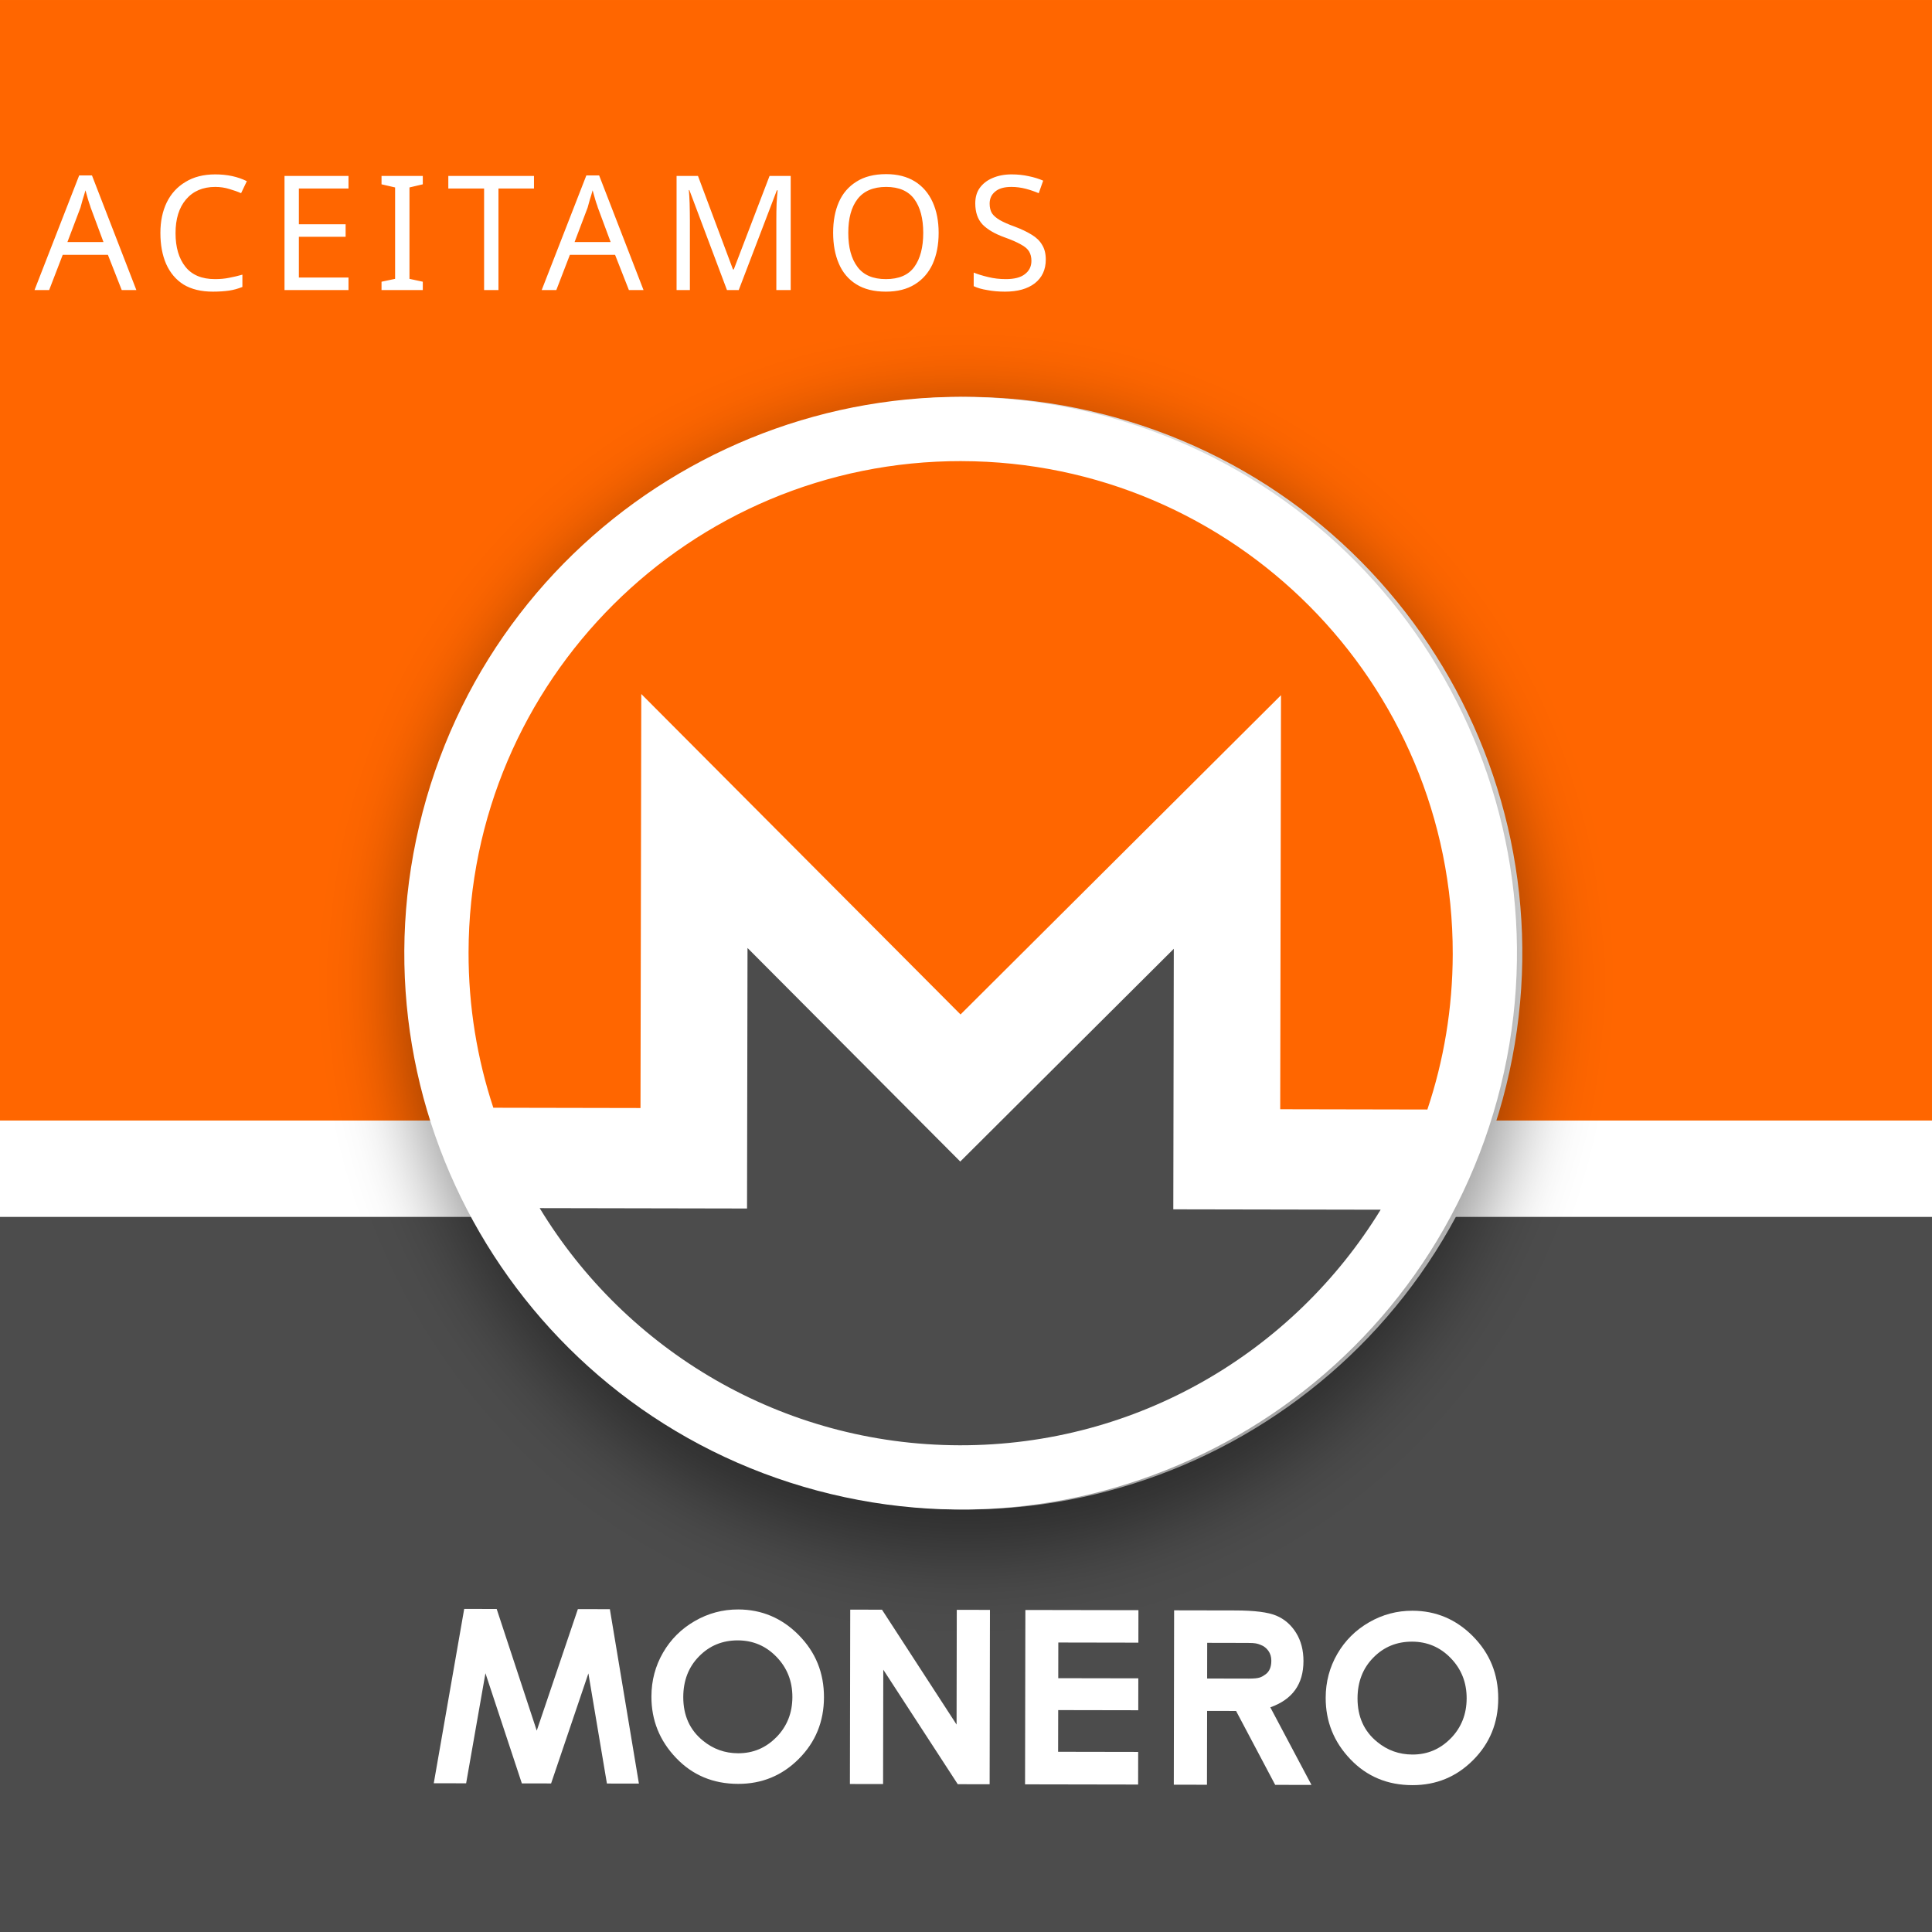
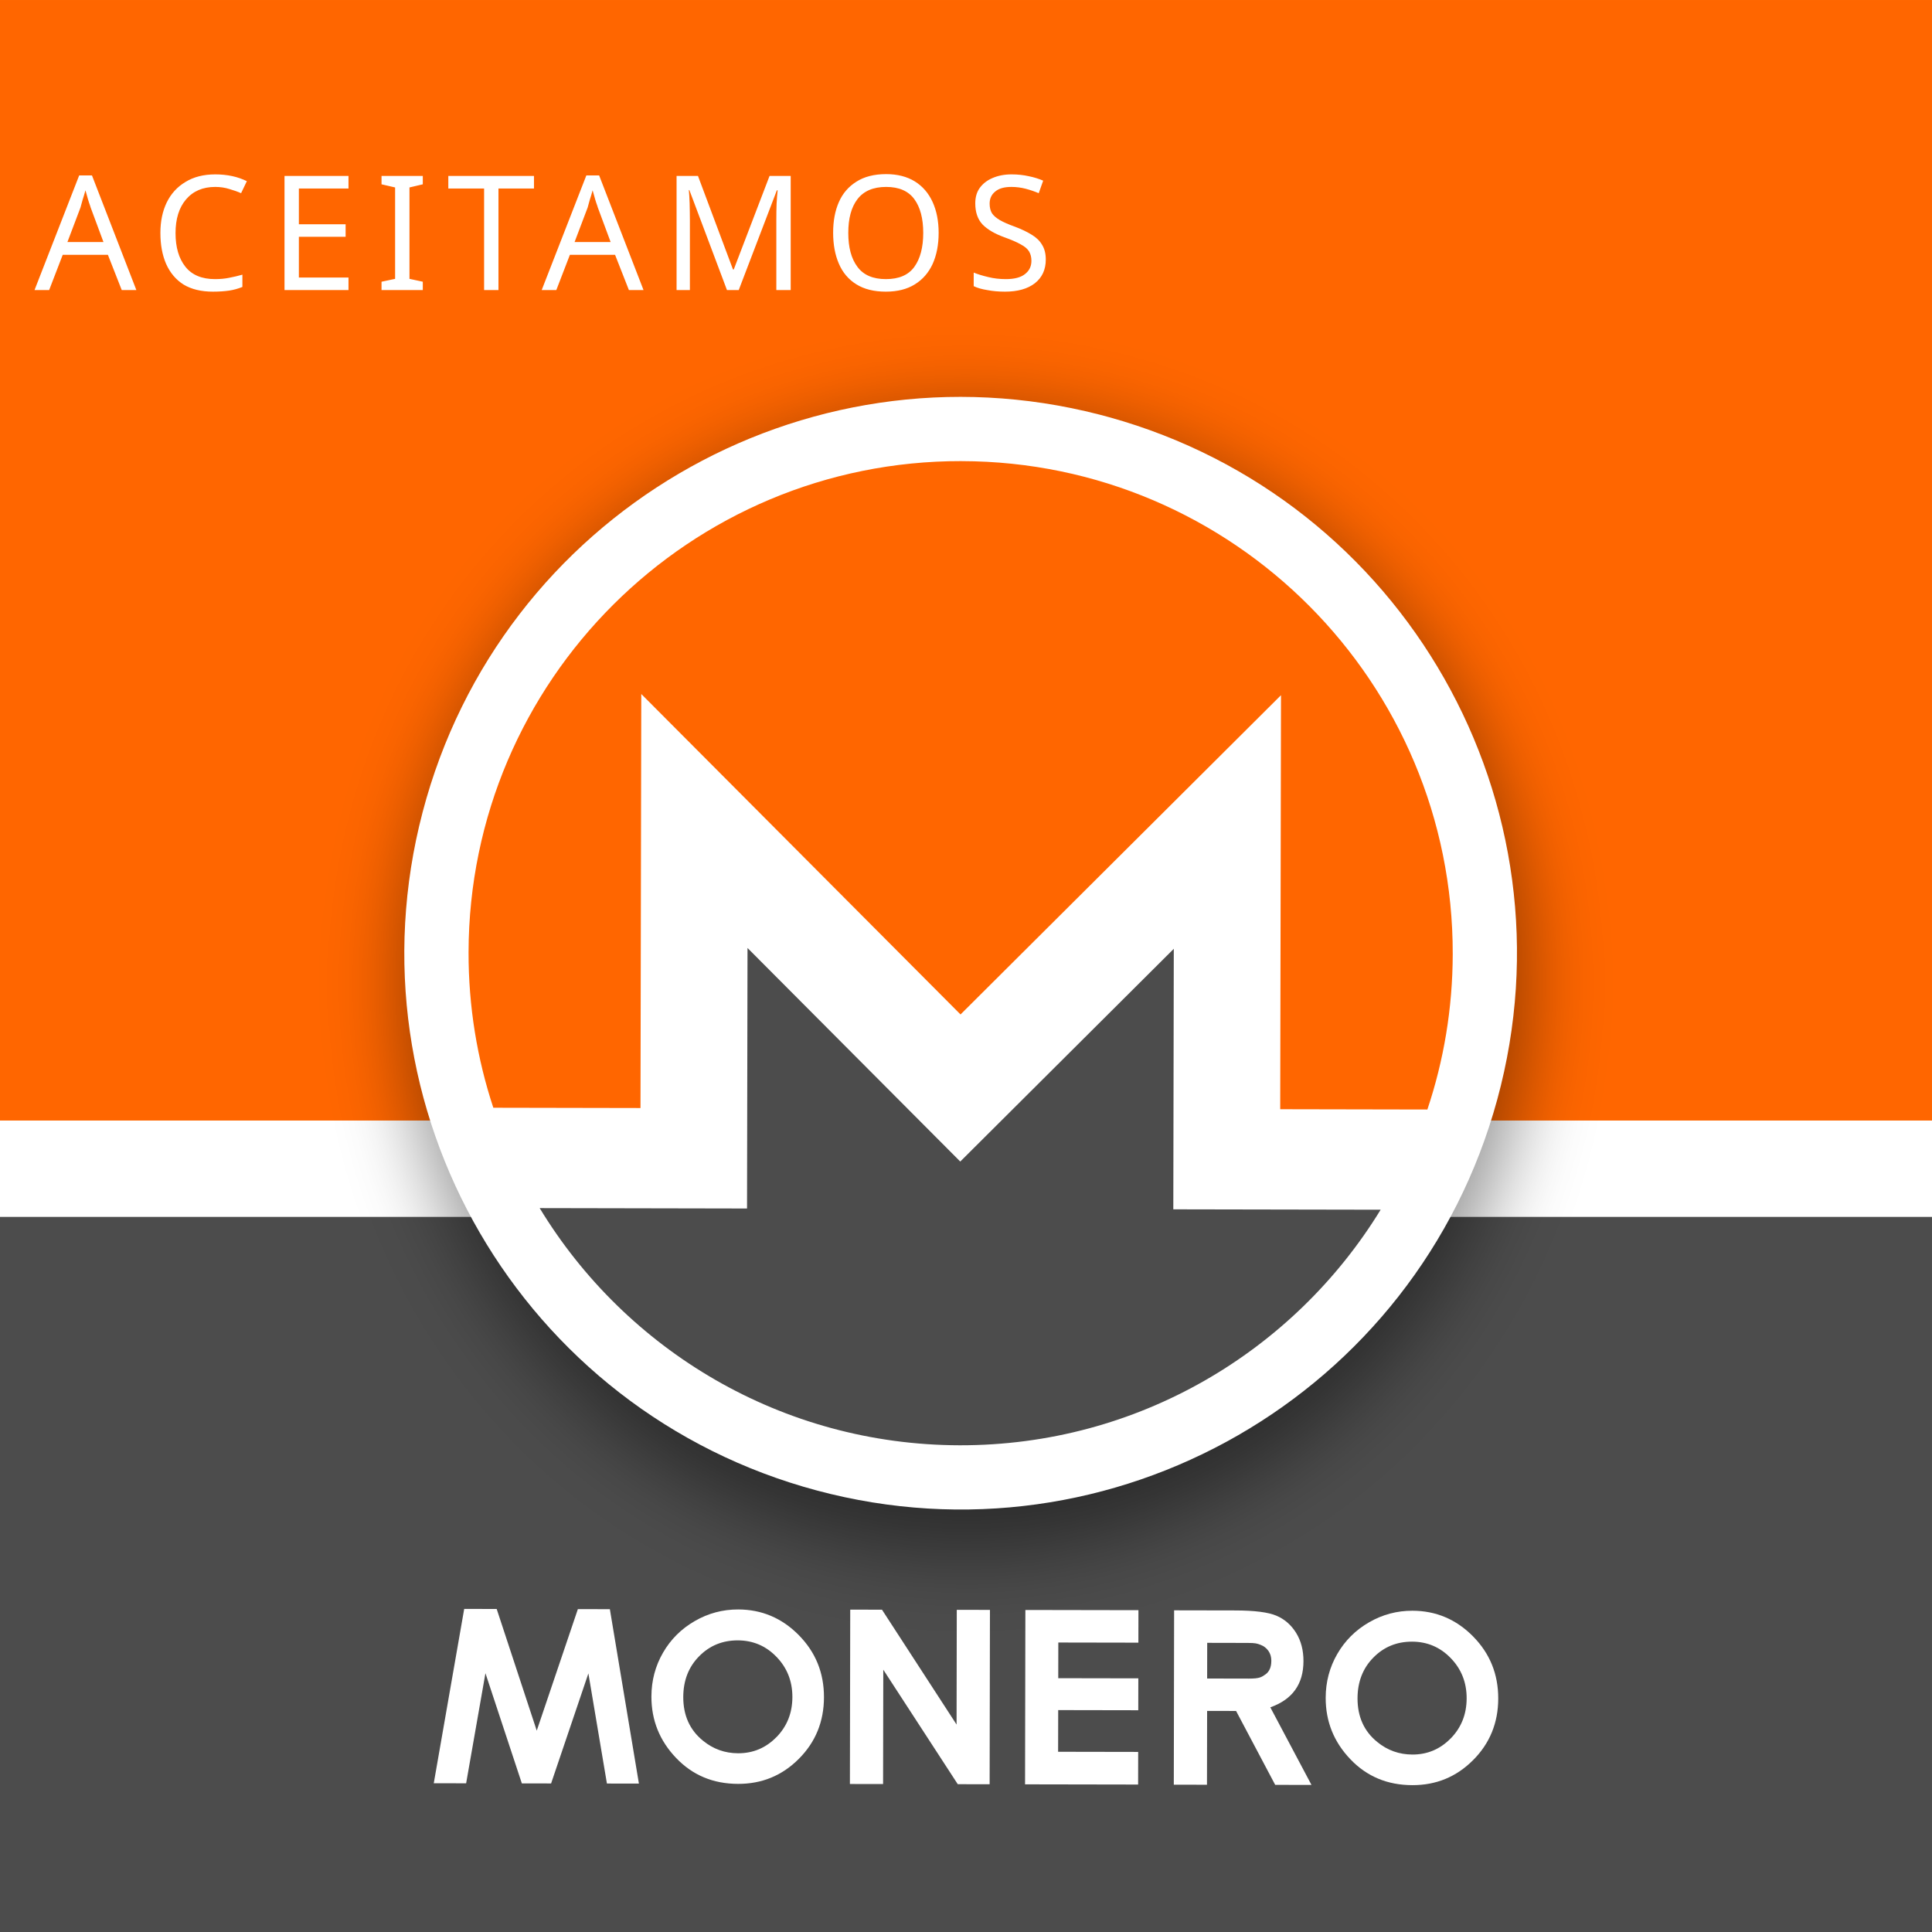
<svg xmlns="http://www.w3.org/2000/svg" xmlns:xlink="http://www.w3.org/1999/xlink" width="80mm" height="80mm" viewBox="0 0 80 80" version="1.1" id="svg1175">
  <defs id="defs1172">
    <filter style="color-interpolation-filters:sRGB" id="filter21430" x="-0.084" y="-0.084" width="1.168" height="1.168">
      <feGaussianBlur stdDeviation="2.325" id="feGaussianBlur21432" />
    </filter>
  </defs>
  <g id="layer1" transform="translate(-63.98438,-100.8407)">
    <g id="g22590" transform="translate(206.3158,84.50204)">
      <g id="g22588" transform="matrix(0.6920944,0,0,0.6920944,-12.75636,-16.89413)">
        <g id="g28821">
          <rect style="fill:#ffffff;fill-opacity:1;stroke:none;stroke-width:0.357;stroke-linecap:round;stroke-miterlimit:4;stroke-dasharray:none" id="rect22550" width="80" height="80" x="-142.331" y="16.339" transform="matrix(1.44489,0,0,1.44489,18.43153,24.41015)" />
          <rect style="fill:#ff6600;fill-opacity:1;stroke:none;stroke-width:0.392;stroke-linecap:round;stroke-miterlimit:4;stroke-dasharray:none" id="rect22554" width="115.591" height="67.041" x="-187.222" y="48.018" />
          <rect style="fill:#4c4c4c;fill-opacity:1;stroke:none;stroke-width:0.314;stroke-linecap:round;stroke-miterlimit:4;stroke-dasharray:none" id="rect24683" width="115.591" height="42.784" x="-187.222" y="120.825" />
          <g id="g28173" transform="translate(-0.9043493)">
-             <path style="fill:#ffffff;fill-opacity:1;stroke:none;stroke-width:1.89;stroke-linecap:round;stroke-miterlimit:4;stroke-dasharray:none" id="path22552" d="m -119.62,72.983 a 33.277,33.277 0 0 1 23.204,40.814 33.277,33.277 0 0 1 -40.704,23.398 33.277,33.277 0 0 1 -23.591,-40.592 33.277,33.277 0 0 1 40.48,-23.783 z" />
            <g id="g22566" transform="translate(-232.8325)">
              <path style="opacity:0.426;fill:#000000;fill-opacity:1;stroke:none;stroke-width:1.89;stroke-linecap:round;stroke-miterlimit:4;stroke-dasharray:none;filter:url(#filter21430)" id="path22556" transform="matrix(1.008693,0,0,1.024433,-1.198597,-0.9505931)" d="M 113.502,73.146 A 33.277,33.277 0 0 1 136.706,113.96 33.277,33.277 0 0 1 96.003,137.358 33.277,33.277 0 0 1 72.412,96.765 33.277,33.277 0 0 1 112.892,72.983 Z" />
              <path style="fill:#ffffff;fill-opacity:1;stroke:none;stroke-width:1.89;stroke-linecap:round;stroke-miterlimit:4;stroke-dasharray:none" id="path22558" d="M 112.892,72.983 A 33.277,33.277 0 0 1 136.097,113.797 33.277,33.277 0 0 1 95.393,137.195 33.277,33.277 0 0 1 71.802,96.602 33.277,33.277 0 0 1 112.282,72.82 Z" />
              <g id="g22564" transform="translate(-0.00407828,0.08560464)">
                <path d="m 104.05,75.52 c -16.257,-0.031 -29.467,13.127 -29.497,29.385 -0.006,3.25 0.515,6.377 1.482,9.303 l 8.805,0.017 0.047,-24.771 19.101,19.173 19.173,-19.101 -0.047,24.771 8.805,0.017 c 0.979,-2.922 1.511,-6.047 1.517,-9.297 0.031,-16.258 -13.129,-29.466 -29.387,-29.496" id="path22560" style="fill:#ff6600;stroke-width:0.549" />
                <path d="m 91.243,104.65 -0.029,15.587 -12.406,-0.024 c 5.152,8.489 14.476,14.169 25.131,14.19 10.655,0.02 20.001,-5.625 25.184,-14.094 l -12.405,-0.023 0.029,-15.587 -12.776,12.728 z" id="path22562" style="fill:#4c4c4c;stroke-width:0.549" />
              </g>
            </g>
            <g id="g22586" transform="translate(-208.8225,13.34188)" style="fill:#ffffff">
              <text xml:space="preserve" style="font-style:normal;font-weight:normal;font-size:9.568px;line-height:1.25;font-family:sans-serif;text-align:center;letter-spacing:1.032px;text-anchor:middle;fill:#ffffff;fill-opacity:1;stroke:none;stroke-width:0.239" x="80.224" y="52.034" id="text22584">
                <tspan id="tspan22582" style="font-style:normal;font-variant:normal;font-weight:normal;font-stretch:normal;font-family:MoneroGothic;-inkscape-font-specification:MoneroGothic;text-align:center;text-anchor:middle;fill:#ffffff;stroke-width:0.239" x="80.931" y="52.034">ACEITAMOS</tspan>
              </text>
              <g id="g27851" transform="matrix(1.724347,0,0,1.724347,-87.42121,-28.61542)" style="fill:#ffffff">
                <path d="m 114.085,97.021 c -0.366,0.375 -0.809,0.562 -1.329,0.561 -0.46,-9.38e-4 -0.866,-0.146 -1.221,-0.437 -0.457,-0.371 -0.684,-0.876 -0.683,-1.514 10e-4,-0.571 0.184,-1.043 0.548,-1.412 0.363,-0.371 0.811,-0.555 1.345,-0.554 0.527,9.85e-4 0.975,0.192 1.342,0.572 0.368,0.38 0.552,0.845 0.551,1.395 -9.3e-4,0.551 -0.185,1.013 -0.552,1.39 m 0.773,-3.541 c -0.585,-0.591 -1.285,-0.887 -2.101,-0.889 -0.538,-10e-4 -1.041,0.133 -1.506,0.402 -0.467,0.269 -0.835,0.635 -1.102,1.097 -0.267,0.462 -0.402,0.969 -0.403,1.52 -0.002,0.823 0.283,1.533 0.855,2.132 0.571,0.6 1.289,0.9 2.152,0.901 0.825,0.002 1.528,-0.287 2.108,-0.869 0.58,-0.581 0.87,-1.293 0.872,-2.134 0.002,-0.848 -0.29,-1.568 -0.876,-2.16" id="path30-6-7-7" style="fill:#ffffff;stroke-width:0.129" />
                <path d="m 107.654,94.803 c -0.139,0.097 -0.205,0.144 -0.573,0.144 l -1.447,-0.003 0.002,-1.238 1.402,0.003 c 0.281,5.4e-4 0.331,0.022 0.446,0.065 0.115,0.042 0.206,0.113 0.275,0.21 0.069,0.097 0.102,0.212 0.102,0.344 -4.7e-4,0.222 -0.07,0.38 -0.207,0.476 m 0.172,1.14 c 0.384,-0.137 0.672,-0.338 0.863,-0.605 0.192,-0.268 0.286,-0.599 0.287,-0.997 7.1e-4,-0.378 -0.084,-0.706 -0.256,-0.983 -0.172,-0.277 -0.401,-0.475 -0.684,-0.595 -0.283,-0.12 -0.759,-0.181 -1.429,-0.182 l -2.119,-0.004 -0.011,6.05 1.151,0.002 0.005,-2.562 1.005,0.002 1.357,2.564 1.259,0.002 z" id="path34-3-5-0" style="fill:#ffffff;stroke-width:0.129" />
                <path d="m 99.327,92.566 3.923,0.007 -0.002,1.127 -2.778,-0.005 -0.002,1.238 2.778,0.005 -0.002,1.107 -2.778,-0.005 -0.003,1.446 2.778,0.005 -0.002,1.132 -3.923,-0.007 z" id="path38-2-3-9" style="fill:#ffffff;stroke-width:0.129" />
                <path d="m 93.25,92.554 1.102,0.002 2.588,3.986 0.007,-3.981 1.151,0.002 -0.011,6.05 -1.106,-0.002 -2.584,-3.973 -0.007,3.968 -1.151,-0.002 z" id="path42-0-5-3" style="fill:#ffffff;stroke-width:0.129" />
                <use transform="translate(-23.39504,-0.0442268)" id="use46-6-6-6" x="0" y="0" width="282" height="75" xlink:href="#path30-6-7-7" style="fill:#ffffff;stroke-width:0.688" />
                <path d="m 79.856,92.529 1.127,0.002 1.39,4.222 1.427,-4.217 1.11,0.002 1.008,6.052 -1.11,-0.002 -0.643,-3.822 -1.294,3.819 -1.015,-0.002 -1.263,-3.823 -0.67,3.82 -1.123,-0.002 z" id="path50-1-2-0" style="fill:#ffffff;stroke-width:0.129" />
              </g>
            </g>
          </g>
        </g>
      </g>
    </g>
  </g>
</svg>
